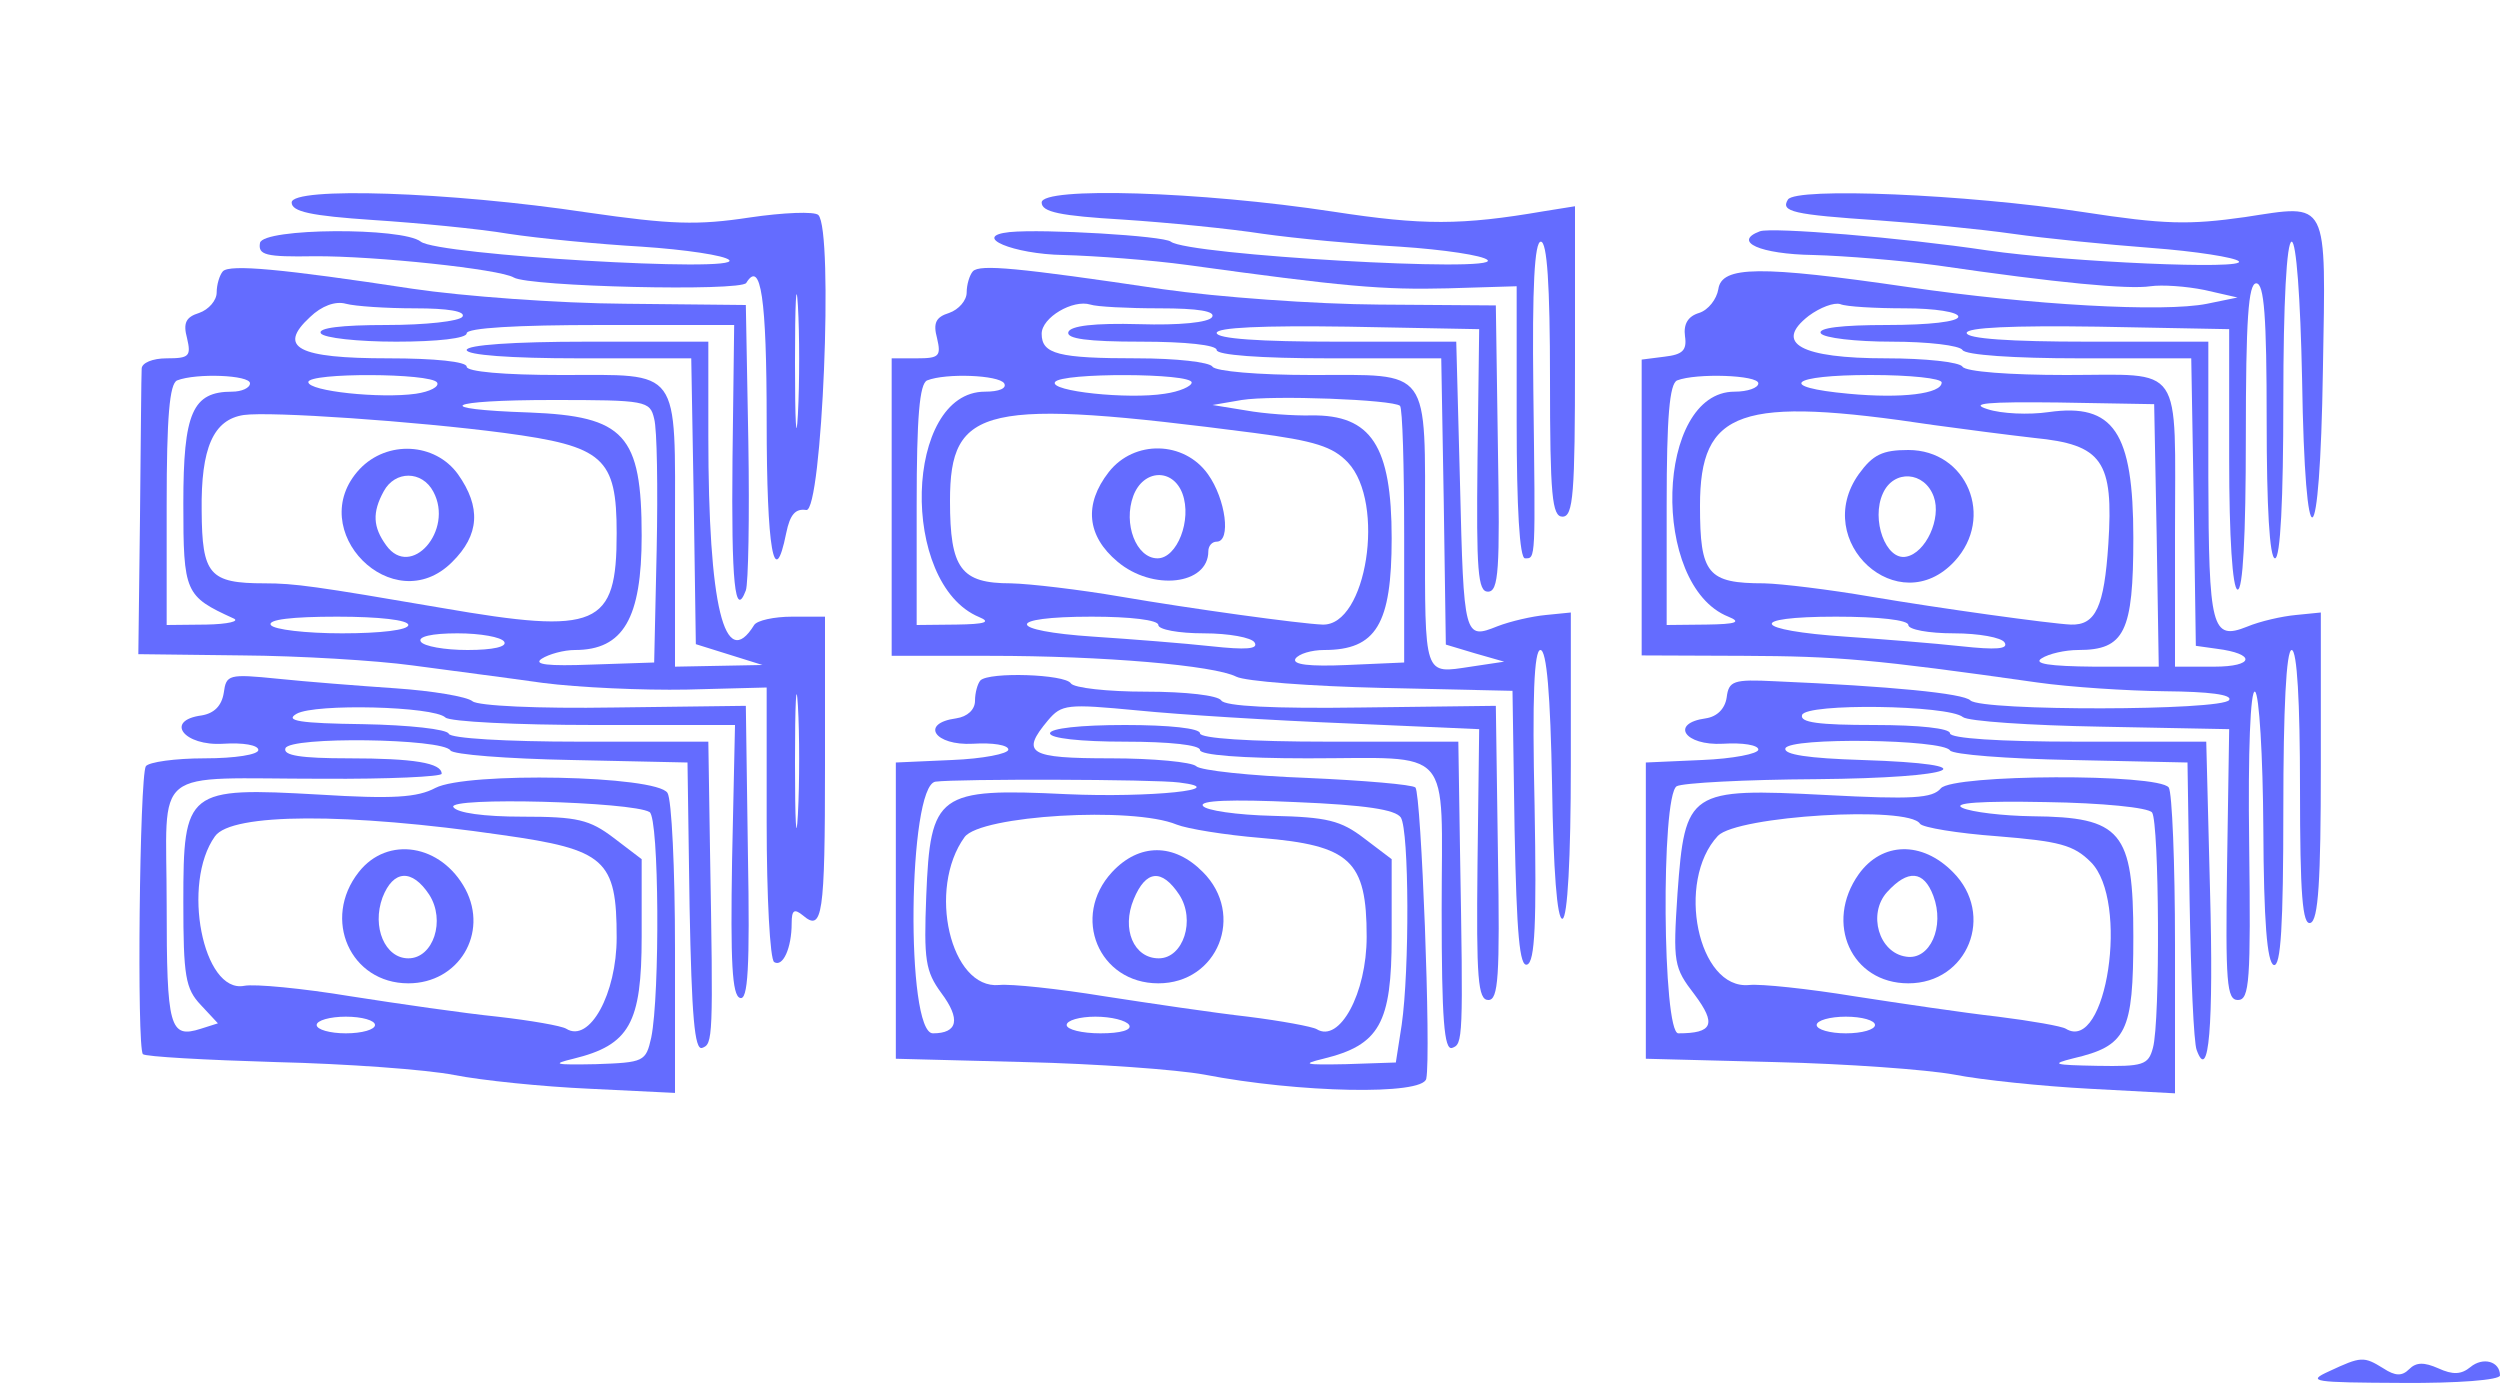
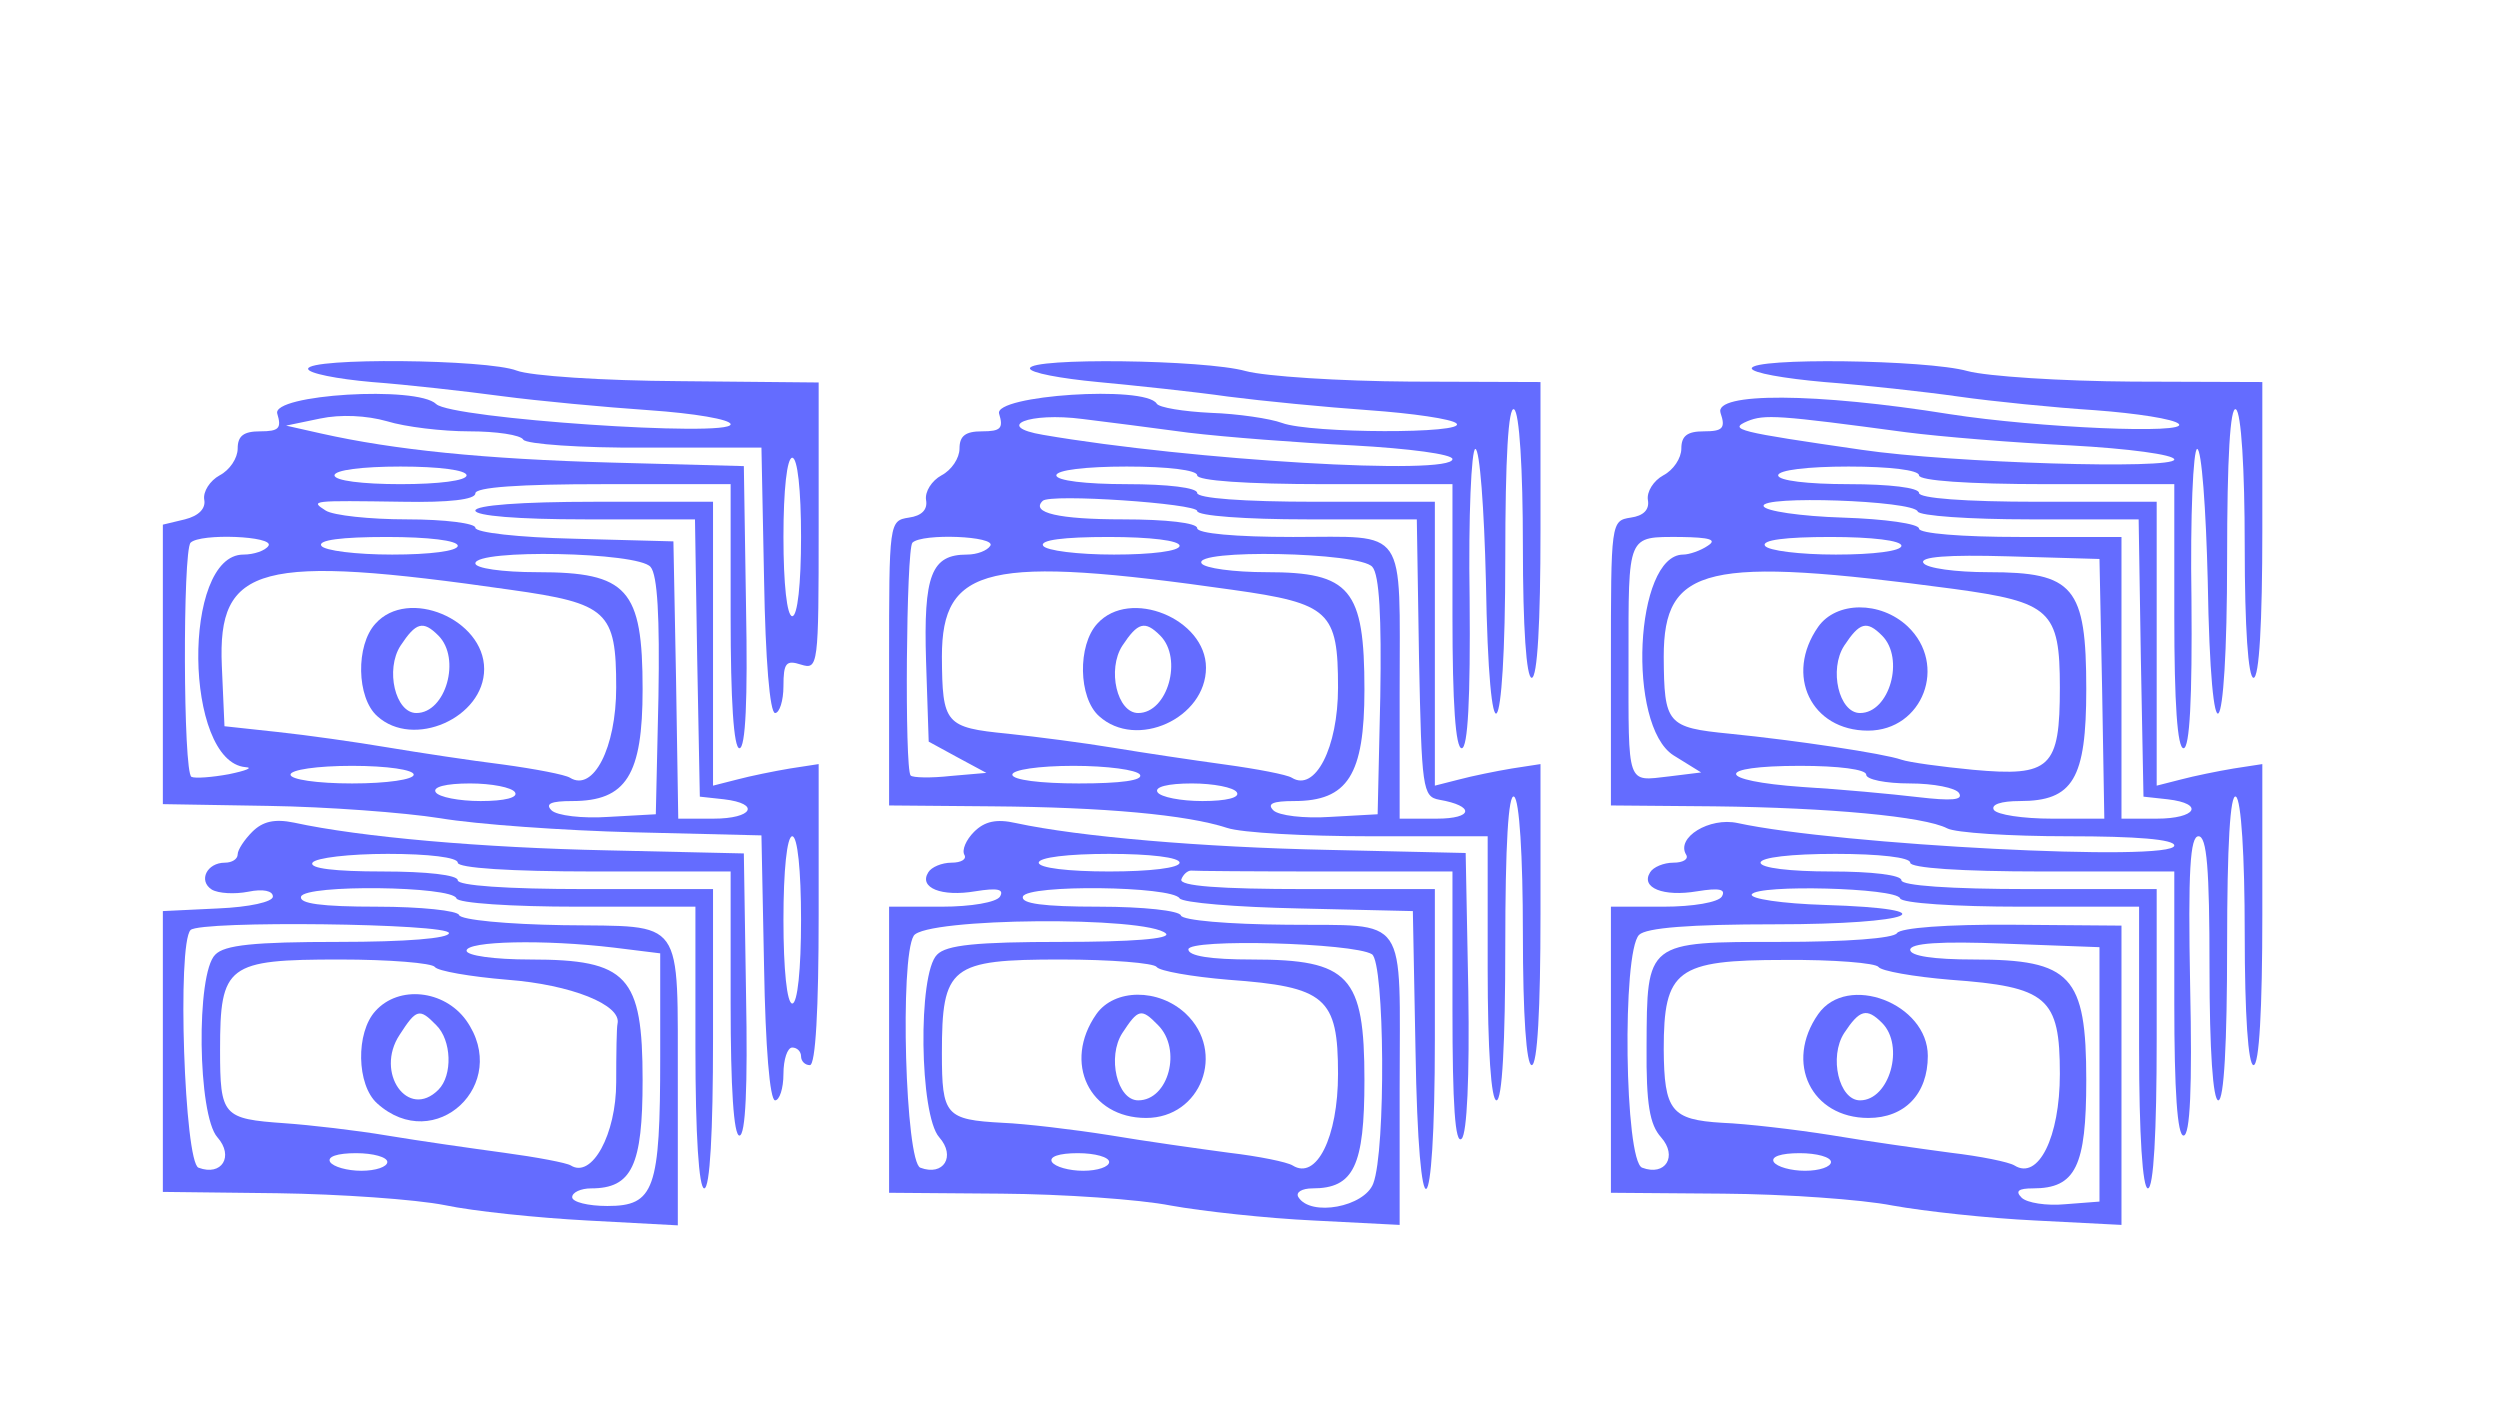
- <svg xmlns="http://www.w3.org/2000/svg" version="1.0" width="300pt" height="166pt" viewBox="0 0 300 166" preserveAspectRatio="xMidYMid meet">
-   <g transform="translate(0,166) scale(0.05,-0.05)" fill="#646cff" stroke="none">
-     <path d="M700 2834 c0 -22 46 -32 195 -42 107 -7 254 -21 325 -33 72 -11 216 -25 320 -31 105 -7 199 -21 210 -32 31 -31 -701 12 -740 44 -44 35 -379 33 -386 -3 -5 -29 13 -34 130 -32 146 1 446 -31 479 -51 36 -22 545 -34 558 -13 35 57 49 -36 49 -332 0 -307 18 -412 47 -268 9 44 22 59 48 55 38 -7 66 671 29 708 -9 9 -84 6 -165 -6 -125 -19 -188 -17 -389 12 -332 50 -710 62 -710 24z m1215 -508 c-4 -75 -7 -19 -7 124 0 143 3 204 7 136 4 -68 4 -185 0 -260z" />
-     <path d="M2500 2834 c0 -23 44 -32 195 -41 107 -7 258 -22 335 -34 77 -11 226 -25 330 -31 105 -7 199 -21 210 -32 32 -31 -720 12 -760 44 -17 14 -305 31 -387 23 -94 -10 9 -53 129 -55 76 -2 210 -12 298 -24 376 -52 469 -60 625 -56 l165 5 0 -326 c0 -205 7 -327 20 -327 26 0 25 -9 20 405 -3 248 3 355 18 355 15 0 22 -103 22 -330 0 -280 5 -330 30 -330 26 0 30 55 30 373 l0 372 -75 -12 c-198 -34 -290 -34 -505 -1 -321 49 -700 60 -700 22z" />
-     <path d="M4291 2841 c-18 -29 11 -36 219 -50 99 -7 243 -21 320 -32 77 -11 227 -26 333 -34 107 -8 201 -23 210 -32 21 -21 -409 -2 -603 26 -207 31 -516 56 -546 46 -67 -25 0 -55 128 -57 76 -2 210 -13 298 -25 287 -42 459 -58 511 -50 28 4 86 0 130 -9 l79 -18 -73 -15 c-104 -21 -423 -3 -717 40 -357 52 -448 51 -456 -5 -4 -24 -24 -50 -46 -57 -27 -8 -38 -27 -34 -56 5 -34 -6 -44 -49 -49 l-55 -7 0 -355 0 -355 245 -1 c226 -1 310 -8 705 -64 77 -11 215 -20 306 -21 106 -1 162 -8 154 -21 -16 -26 -595 -27 -621 -1 -17 17 -191 34 -469 46 -100 5 -111 1 -116 -39 -4 -27 -23 -46 -50 -50 -87 -12 -51 -66 41 -61 47 3 85 -3 85 -14 0 -10 -61 -22 -135 -25 l-135 -6 0 -355 0 -356 310 -8 c171 -4 364 -18 430 -30 66 -13 212 -28 325 -34 l205 -11 0 357 c0 196 -7 366 -15 377 -25 34 -518 32 -547 -2 -20 -24 -68 -27 -276 -16 -329 17 -338 11 -356 -236 -11 -167 -9 -178 41 -243 53 -71 44 -93 -39 -93 -38 0 -42 569 -4 593 14 8 164 16 335 17 342 3 421 36 110 46 -129 4 -189 13 -184 28 9 27 379 22 395 -5 7 -10 137 -20 291 -23 l279 -6 5 -330 c3 -181 10 -343 17 -360 29 -80 41 55 32 385 l-9 355 -307 0 c-192 0 -308 8 -308 20 0 12 -74 20 -182 20 -133 0 -179 6 -173 24 9 29 351 24 386 -5 12 -10 161 -20 330 -23 l309 -6 -5 -325 c-4 -284 -1 -325 26 -325 28 0 31 46 27 375 -3 222 3 371 14 365 10 -5 19 -154 20 -329 1 -222 9 -321 25 -327 17 -5 23 94 23 374 0 241 7 382 20 382 13 0 20 -124 20 -332 0 -256 6 -329 25 -323 19 6 25 100 25 377 l0 368 -60 -6 c-33 -3 -86 -15 -117 -28 -85 -34 -92 -5 -93 359 l0 325 -290 0 c-185 0 -290 7 -290 21 0 13 110 18 315 15 l315 -6 0 -310 c0 -190 8 -312 20 -315 13 -3 20 129 20 365 0 283 6 370 25 370 19 0 25 -79 25 -330 0 -207 7 -330 20 -330 13 0 20 140 20 380 0 234 8 380 20 380 11 0 21 -133 25 -330 7 -454 43 -438 50 23 7 414 16 397 -187 366 -134 -19 -193 -18 -388 12 -281 43 -691 60 -709 30z m281 -261 c72 0 128 -9 128 -20 0 -12 -70 -20 -171 -20 -109 0 -167 -7 -159 -20 7 -11 83 -20 170 -20 87 0 163 -9 170 -20 7 -12 123 -20 281 -20 l268 0 6 -345 5 -345 50 -7 c95 -12 91 -43 -6 -43 l-94 0 0 318 c0 417 24 382 -261 382 -136 0 -242 8 -249 20 -7 11 -89 20 -183 20 -205 0 -271 36 -186 102 27 20 61 33 76 28 14 -6 84 -10 155 -10z m-352 -180 c0 -11 -26 -20 -57 -20 -190 0 -203 -465 -15 -540 32 -13 20 -18 -53 -19 l-95 -1 0 288 c0 212 7 291 25 299 46 18 195 13 195 -7z m440 2 c0 -27 -95 -39 -223 -27 -175 16 -141 45 53 45 94 0 170 -8 170 -18z m516 -367 l5 -315 -155 0 c-108 1 -147 7 -126 20 17 11 56 20 88 20 111 0 132 43 132 269 0 254 -47 324 -203 302 -48 -7 -114 -4 -147 7 -45 14 -1 18 170 16 l230 -4 6 -315z m-536 265 c72 -10 181 -24 242 -31 164 -16 191 -55 178 -255 -10 -150 -30 -195 -90 -193 -48 2 -315 39 -480 67 -99 17 -214 31 -256 32 -136 0 -154 22 -154 186 0 231 95 264 560 194z m-60 -480 c0 -11 49 -20 109 -20 60 0 115 -10 122 -22 10 -16 -21 -18 -104 -9 -64 7 -189 17 -277 23 -224 15 -241 48 -24 48 103 0 174 -8 174 -20z m585 -450 c17 -24 20 -501 2 -565 -11 -41 -23 -45 -134 -43 -104 2 -113 4 -57 18 128 30 144 62 144 292 0 253 -28 287 -243 289 -70 1 -145 10 -167 20 -26 12 43 17 200 14 135 -2 246 -13 255 -25z m-557 -27 c6 -9 90 -23 186 -30 149 -12 183 -21 224 -62 93 -93 38 -460 -60 -400 -9 6 -83 19 -163 29 -80 9 -235 32 -345 49 -110 18 -224 30 -252 27 -123 -12 -177 249 -75 358 46 48 458 73 485 29z m-108 -483 c0 -11 -31 -20 -70 -20 -38 0 -70 9 -70 20 0 11 32 20 70 20 39 0 70 -9 70 -20z" />
-     <path d="M4461 2182 c-115 -162 96 -354 230 -209 97 105 30 267 -111 267 -62 0 -85 -11 -119 -58z m180 -54 c19 -52 -19 -135 -66 -144 -49 -10 -85 89 -56 152 26 58 100 53 122 -8z" />
-     <path d="M4461 1222 c-83 -117 -18 -262 119 -262 143 0 209 165 107 267 -74 75 -170 73 -226 -5z m179 -52 c28 -74 -8 -155 -65 -146 -66 9 -93 103 -46 155 50 55 88 52 111 -9z" />
-     <path d="M535 2669 c-8 -9 -15 -32 -15 -51 0 -19 -19 -41 -42 -49 -32 -10 -39 -24 -29 -61 10 -43 5 -48 -49 -48 -34 0 -60 -11 -60 -25 -1 -14 -2 -173 -4 -355 l-4 -330 249 -3 c137 -1 321 -12 409 -24 88 -12 229 -30 313 -42 85 -11 240 -18 345 -16 l192 5 0 -324 c0 -178 8 -329 18 -335 21 -13 42 34 42 93 0 32 6 36 27 19 47 -40 53 -2 53 360 l0 357 -79 0 c-43 0 -84 -9 -91 -20 -71 -115 -110 45 -110 453 l0 227 -290 0 c-180 0 -290 -8 -290 -20 0 -12 103 -20 270 -20 l269 0 6 -343 5 -343 80 -25 80 -25 -105 -2 -105 -2 0 326 c0 397 17 374 -274 374 -137 0 -226 8 -226 20 0 12 -76 20 -188 20 -218 0 -267 26 -188 99 28 27 61 39 86 32 22 -6 97 -11 166 -11 79 0 122 -7 114 -20 -7 -11 -89 -20 -182 -20 -109 0 -166 -7 -158 -20 7 -11 88 -20 181 -20 99 0 169 8 169 20 0 13 120 20 321 20 l321 0 -4 -321 c-3 -299 6 -385 32 -316 6 16 9 176 6 357 l-6 328 -290 3 c-159 1 -389 18 -510 36 -315 48 -438 59 -455 42z m65 -269 c0 -11 -20 -20 -43 -20 -95 0 -117 -50 -117 -268 0 -215 4 -223 120 -276 17 -7 -13 -14 -65 -15 l-95 -1 0 288 c0 212 7 291 25 299 46 18 175 13 175 -7z m449 2 c6 -10 -17 -22 -51 -27 -85 -12 -258 6 -258 28 0 23 294 22 309 -1z m521 -87 c7 -25 9 -166 6 -315 l-6 -270 -150 -5 c-105 -4 -141 0 -120 14 17 11 53 21 80 21 116 0 160 76 160 274 0 243 -41 287 -269 296 -241 8 -202 30 55 30 225 0 234 -2 244 -45z m-360 -34 c239 -32 270 -59 270 -241 0 -224 -45 -244 -420 -179 -303 52 -353 59 -425 59 -133 0 -150 21 -151 174 -2 151 28 219 101 230 64 9 412 -15 625 -43z m-230 -461 c0 -12 -66 -20 -159 -20 -87 0 -164 9 -171 20 -8 13 50 20 159 20 101 0 171 -8 171 -20z m230 -40 c8 -12 -26 -20 -88 -20 -55 0 -105 9 -112 20 -8 12 26 20 88 20 55 0 105 -9 112 -20z m705 -414 c-4 -75 -7 -19 -7 124 0 143 3 204 7 136 4 -68 4 -185 0 -260z" />
-     <path d="M863 2194 c-136 -146 81 -364 222 -223 66 65 70 132 14 211 -55 76 -170 82 -236 12z m177 -54 c50 -93 -54 -211 -113 -129 -32 44 -34 79 -6 130 27 50 92 50 119 -1z" />
-     <path d="M2335 2669 c-8 -9 -15 -32 -15 -51 0 -19 -19 -41 -42 -49 -32 -10 -39 -24 -29 -61 10 -43 5 -48 -49 -48 l-60 0 0 -357 0 -357 235 0 c275 0 539 -23 592 -50 21 -11 178 -23 350 -27 l313 -7 5 -333 c5 -251 12 -330 30 -324 19 6 23 99 18 382 -6 261 -1 373 14 373 15 0 24 -106 28 -325 3 -204 12 -323 25 -320 12 3 20 143 20 370 l0 365 -60 -6 c-33 -3 -85 -15 -116 -27 -80 -32 -81 -29 -90 343 l-9 340 -288 0 c-183 0 -287 7 -287 21 0 13 110 18 315 15 l315 -6 -4 -315 c-3 -266 1 -315 25 -315 26 0 29 52 24 344 l-5 343 -280 2 c-154 1 -388 18 -520 37 -350 52 -438 60 -455 43z m448 -89 c93 0 135 -7 126 -21 -8 -13 -78 -20 -175 -17 -108 3 -165 -4 -170 -19 -5 -16 46 -23 174 -23 108 0 182 -8 182 -20 0 -12 103 -20 270 -20 l269 0 6 -344 5 -343 70 -21 70 -20 -80 -12 c-114 -17 -110 -29 -110 327 0 396 17 373 -273 373 -128 0 -230 9 -237 20 -7 11 -88 20 -180 20 -190 0 -230 10 -230 59 0 39 75 83 117 70 14 -5 89 -9 166 -9z m-373 -180 c7 -12 -12 -20 -46 -20 -194 0 -206 -461 -14 -541 29 -12 15 -17 -55 -18 l-95 -1 0 288 c0 212 7 291 25 299 45 18 172 13 185 -7z m450 2 c0 -9 -29 -22 -65 -27 -88 -14 -277 6 -263 28 14 23 328 22 328 -1z m500 -56 c6 -5 10 -146 10 -313 l0 -303 -137 -6 c-91 -4 -132 1 -124 15 8 12 39 21 69 21 125 0 162 62 162 268 0 222 -49 297 -193 295 -42 -1 -113 4 -157 12 l-80 13 70 12 c74 12 363 1 380 -14z m-350 -65 c146 -19 189 -33 225 -71 91 -97 45 -393 -61 -389 -54 2 -315 38 -484 67 -99 17 -218 31 -264 32 -120 0 -146 35 -146 198 0 229 82 247 730 163z m-230 -461 c0 -11 49 -20 109 -20 60 0 115 -10 122 -22 10 -16 -21 -18 -104 -9 -64 7 -191 17 -282 23 -211 14 -215 48 -5 48 93 0 160 -8 160 -20z" />
-     <path d="M2661 2187 c-60 -77 -53 -153 21 -215 84 -71 218 -56 218 25 0 13 9 23 20 23 35 0 22 102 -21 162 -57 80 -177 83 -238 5z m177 -52 c23 -63 -13 -155 -60 -155 -51 0 -83 83 -58 150 24 64 95 67 118 5z" />
-     <path d="M537 1657 c-5 -31 -23 -49 -53 -54 -90 -12 -43 -74 52 -68 47 3 84 -3 84 -15 0 -11 -55 -20 -129 -20 -71 0 -134 -9 -141 -19 -15 -25 -22 -676 -7 -691 6 -6 150 -14 319 -19 169 -4 362 -18 428 -31 66 -13 212 -28 325 -33 l205 -10 0 347 c0 190 -8 358 -18 373 -26 42 -482 51 -557 12 -43 -23 -102 -27 -279 -16 -318 18 -326 12 -326 -257 0 -179 5 -209 42 -248 l41 -44 -41 -13 c-75 -24 -82 2 -82 298 0 338 -44 302 375 302 157 -1 285 5 285 12 0 26 -67 37 -223 37 -116 0 -158 7 -152 24 9 29 378 24 396 -5 6 -10 136 -20 290 -23 l279 -6 5 -347 c5 -262 12 -344 30 -338 26 9 27 20 19 475 l-4 260 -308 0 c-179 0 -311 8 -315 19 -4 11 -96 21 -205 23 -153 2 -190 8 -160 25 44 25 329 18 357 -9 10 -10 171 -18 357 -18 l338 0 -7 -324 c-4 -245 0 -325 19 -331 19 -7 24 70 19 346 l-5 355 -316 -4 c-184 -3 -327 4 -340 15 -13 11 -96 25 -184 31 -88 6 -216 16 -283 23 -119 12 -124 10 -130 -34z m1022 -286 c23 -14 25 -438 4 -541 -13 -58 -17 -60 -133 -64 -98 -2 -108 0 -54 13 135 33 164 85 164 293 l0 186 -67 51 c-58 44 -87 51 -219 51 -93 0 -157 9 -166 23 -15 25 430 13 471 -12z m-354 -55 c248 -35 275 -59 275 -246 0 -135 -65 -254 -121 -219 -11 7 -86 20 -165 29 -79 8 -238 31 -353 49 -115 19 -230 30 -255 25 -99 -19 -151 246 -70 359 40 56 317 57 689 3z m-305 -456 c0 -11 -31 -20 -70 -20 -38 0 -70 9 -70 20 0 11 32 20 70 20 39 0 70 -9 70 -20z" />
-     <path d="M861 1227 c-89 -113 -20 -267 119 -267 121 0 193 120 137 226 -58 108 -187 129 -256 41z m169 -54 c40 -62 10 -153 -50 -153 -56 0 -88 75 -62 146 26 67 71 69 112 7z" />
-     <path d="M2353 1687 c-7 -8 -13 -30 -13 -49 0 -21 -18 -38 -45 -42 -88 -12 -52 -66 40 -61 47 3 85 -3 85 -14 0 -10 -61 -22 -135 -25 l-135 -6 0 -355 0 -356 310 -8 c171 -4 364 -18 430 -30 227 -44 525 -50 533 -10 12 57 -12 685 -26 699 -7 7 -124 17 -260 23 -136 5 -256 18 -266 28 -10 10 -103 19 -205 19 -198 0 -217 12 -151 91 33 39 46 40 215 24 99 -10 324 -24 500 -31 l320 -14 -4 -325 c-3 -274 1 -325 26 -325 24 0 28 54 23 353 l-5 353 -323 -4 c-210 -3 -328 3 -336 17 -8 12 -84 21 -181 21 -92 0 -173 9 -180 20 -14 22 -196 28 -217 7z m477 -245 c131 -16 -69 -37 -270 -28 -310 15 -327 2 -337 -244 -6 -154 -2 -181 36 -233 47 -63 40 -97 -20 -97 -66 0 -60 594 6 604 52 7 525 6 585 -2z m532 -84 c20 -32 21 -366 2 -498 l-14 -90 -120 -4 c-98 -2 -108 0 -54 13 135 33 164 85 164 293 l0 186 -66 50 c-56 43 -89 51 -220 54 -85 2 -161 13 -167 24 -9 13 67 16 222 9 169 -7 240 -18 253 -37z m-538 -17 c25 -10 116 -25 202 -32 215 -18 254 -54 254 -237 0 -136 -65 -256 -120 -222 -10 6 -85 20 -165 30 -80 9 -235 32 -345 49 -110 18 -224 30 -252 27 -117 -11 -173 231 -83 355 38 52 403 74 509 30z m-114 -481 c7 -12 -20 -20 -69 -20 -44 0 -81 9 -81 20 0 11 31 20 69 20 38 0 74 -9 81 -20z" />
-     <path d="M2669 1227 c-99 -107 -32 -267 111 -267 143 0 209 165 107 267 -69 70 -153 70 -218 0z m161 -54 c40 -61 10 -153 -49 -153 -60 0 -90 70 -60 142 29 70 67 74 109 11z" />
-     <path d="M2520 1560 c0 -12 73 -20 180 -20 107 0 180 -8 180 -20 0 -12 99 -20 258 -20 355 0 322 37 322 -364 0 -263 6 -337 25 -331 26 9 27 18 19 475 l-4 260 -310 0 c-193 0 -310 8 -310 20 0 12 -73 20 -180 20 -107 0 -180 -8 -180 -20z" />
-     <path d="M5590 29 c-55 -25 -40 -27 175 -28 134 -1 235 7 235 18 0 34 -41 45 -71 20 -22 -18 -42 -19 -77 -3 -34 15 -53 15 -70 -2 -17 -17 -33 -17 -62 2 -47 29 -53 29 -130 -7z" />
+ <svg xmlns="http://www.w3.org/2000/svg" version="1.0" width="284pt" height="162pt" viewBox="0 0 284 162" preserveAspectRatio="xMidYMid meet">
+   <g transform="translate(0,162) scale(0.05,-0.05)" fill="#646cff" stroke="none">
+     <path d="M700 2402 c0 -10 65 -23 145 -30 80 -6 213 -21 295 -32 83 -11 233 -25 335 -32 102 -7 185 -21 185 -32 0 -30 -635 13 -669 46 -43 42 -375 22 -361 -22 10 -33 4 -40 -39 -40 -37 0 -51 -10 -51 -39 0 -22 -18 -49 -41 -61 -22 -12 -38 -37 -35 -55 4 -20 -12 -37 -44 -45 l-50 -12 0 -317 0 -318 240 -4 c132 -2 308 -15 390 -28 83 -14 281 -28 440 -32 l290 -7 6 -301 c3 -178 13 -301 25 -301 10 0 19 27 19 60 0 33 9 60 20 60 11 0 20 -9 20 -20 0 -11 9 -20 20 -20 13 0 20 127 20 342 l0 342 -65 -10 c-36 -6 -90 -17 -120 -25 l-55 -14 0 323 0 322 -270 0 c-167 0 -270 -8 -270 -20 0 -12 96 -20 249 -20 l250 0 5 -315 6 -315 55 -6 c84 -10 65 -44 -24 -44 l-80 0 -5 315 -6 315 -225 6 c-128 3 -225 14 -225 25 0 10 -69 19 -155 19 -85 0 -168 9 -185 20 -36 23 -34 23 175 20 105 -2 165 5 165 19 0 14 99 21 290 21 l290 0 0 -300 c0 -192 7 -300 20 -300 14 0 19 111 15 320 l-5 321 -300 8 c-291 8 -495 29 -660 66 l-80 18 77 16 c47 10 106 7 152 -6 42 -13 126 -23 187 -23 61 0 117 -8 123 -19 7 -10 131 -19 276 -18 l265 0 6 -302 c3 -178 13 -301 25 -301 10 0 19 28 19 61 0 53 6 60 40 49 39 -12 40 -4 40 314 l0 327 -315 3 c-176 1 -340 12 -371 24 -67 26 -474 30 -474 4z m1120 -382 c0 -107 -8 -180 -20 -180 -12 0 -20 73 -20 180 0 107 8 180 20 180 12 0 20 -73 20 -180z m-760 140 c0 -12 -63 -20 -150 -20 -87 0 -150 8 -150 20 0 12 63 20 150 20 87 0 150 -8 150 -20z m-450 -160 c-7 -11 -33 -20 -57 -20 -140 0 -135 -471 5 -483 18 -1 1 -8 -38 -16 -38 -7 -77 -10 -85 -6 -19 9 -20 513 -2 532 22 22 191 15 177 -7z m430 0 c0 -12 -63 -20 -149 -20 -82 0 -154 9 -161 20 -8 13 46 20 149 20 94 0 161 -8 161 -20z m438 -48 c16 -18 21 -115 18 -295 l-6 -267 -108 -6 c-59 -4 -117 3 -129 15 -15 15 -1 21 47 21 123 0 160 59 160 254 0 228 -34 266 -239 266 -81 0 -141 9 -141 20 0 33 370 26 398 -8z m-318 -52 c221 -31 240 -49 240 -222 0 -137 -52 -238 -105 -205 -11 7 -79 20 -152 30 -73 9 -191 27 -263 39 -71 12 -184 28 -250 35 l-120 13 -6 137 c-10 230 85 255 656 173z m-220 -420 c0 -11 -60 -20 -140 -20 -80 0 -140 9 -140 20 0 11 60 20 140 20 80 0 140 -9 140 -20z m230 -40 c8 -12 -23 -20 -78 -20 -49 0 -95 9 -102 20 -8 12 23 20 78 20 49 0 95 -9 102 -20z m650 -290 c0 -113 -8 -190 -20 -190 -12 0 -20 77 -20 190 0 113 8 190 20 190 12 0 20 -77 20 -190z" />
+     <path d="M853 1823 c-45 -49 -43 -168 4 -210 82 -75 243 -4 243 107 0 113 -173 186 -247 103z m143 -27 c52 -52 17 -176 -50 -176 -48 0 -71 99 -36 153 35 53 51 58 86 23z" />
+     <path d="M2340 2403 c0 -10 70 -23 155 -31 85 -8 218 -22 295 -33 77 -10 221 -24 320 -31 99 -7 189 -20 199 -30 26 -24 -332 -23 -396 1 -27 10 -101 21 -162 23 -62 3 -118 12 -123 21 -26 42 -371 19 -358 -23 10 -33 4 -40 -39 -40 -37 0 -51 -10 -51 -39 0 -22 -18 -49 -41 -61 -22 -12 -38 -37 -35 -56 4 -22 -10 -36 -39 -40 -45 -7 -45 -10 -45 -330 l0 -324 235 -2 c254 -2 441 -19 533 -49 32 -11 178 -19 325 -19 l267 0 0 -300 c0 -187 8 -300 20 -300 13 0 20 130 20 351 0 229 7 347 20 339 12 -7 20 -134 20 -311 0 -186 8 -299 20 -299 13 0 20 127 20 342 l0 342 -65 -10 c-36 -6 -90 -17 -120 -25 l-55 -14 0 323 0 322 -270 0 c-167 0 -270 8 -270 20 0 12 -67 20 -160 20 -93 0 -160 8 -160 20 0 12 67 20 160 20 93 0 160 -8 160 -20 0 -12 110 -20 290 -20 l290 0 0 -300 c0 -198 7 -300 21 -300 14 0 20 112 18 340 -3 187 4 340 13 340 10 0 20 -135 24 -300 7 -430 44 -388 44 51 0 229 7 347 20 339 12 -7 20 -134 20 -311 0 -186 8 -299 20 -299 13 0 20 125 20 336 l0 336 -295 1 c-162 1 -331 12 -375 24 -93 26 -490 31 -490 6z m360 -146 c83 -10 251 -23 375 -29 127 -7 225 -20 225 -31 0 -38 -593 -3 -930 55 -113 19 -33 52 90 36 50 -6 158 -20 240 -31z m20 -178 c0 -11 110 -19 249 -19 l250 0 5 -315 c6 -297 8 -315 46 -322 81 -14 78 -43 -6 -43 l-84 0 0 288 c0 381 20 352 -242 352 -132 0 -218 8 -218 20 0 12 -70 20 -169 20 -146 0 -210 15 -182 42 16 17 351 -6 351 -23z m-470 -79 c-7 -11 -30 -20 -53 -20 -81 0 -99 -46 -93 -242 l6 -183 66 -36 65 -35 -81 -7 c-45 -5 -86 -4 -91 1 -14 14 -10 514 4 529 22 22 191 15 177 -7z m430 0 c0 -12 -63 -20 -149 -20 -82 0 -154 9 -161 20 -8 13 46 20 149 20 94 0 161 -8 161 -20z m438 -48 c16 -18 21 -115 18 -295 l-6 -267 -108 -6 c-59 -4 -117 3 -129 15 -15 15 -1 21 47 21 122 0 160 59 160 253 0 229 -32 267 -222 267 -75 0 -141 9 -148 20 -21 33 360 26 388 -8z m-318 -52 c221 -31 240 -49 240 -222 0 -137 -52 -238 -105 -205 -11 7 -79 20 -152 30 -73 10 -187 27 -253 38 -66 11 -174 25 -240 32 -143 14 -149 22 -150 175 0 207 105 231 660 152z m-210 -420 c8 -13 -43 -20 -139 -20 -87 0 -151 8 -151 20 0 11 60 20 139 20 76 0 144 -9 151 -20z m220 -40 c8 -12 -23 -20 -78 -20 -49 0 -95 9 -102 20 -8 12 23 20 78 20 49 0 95 -9 102 -20z" />
+     <path d="M2493 1823 c-45 -49 -43 -168 4 -210 85 -77 243 -5 243 110 0 111 -173 182 -247 100z m143 -27 c52 -52 17 -176 -50 -176 -48 0 -71 99 -36 153 35 53 51 58 86 23z" />
+     <path d="M3980 2403 c0 -10 74 -23 165 -31 91 -7 228 -22 305 -33 77 -11 217 -25 310 -31 94 -7 179 -20 190 -31 25 -24 -321 -9 -520 22 -305 49 -536 50 -521 3 12 -35 5 -42 -38 -42 -37 0 -51 -10 -51 -39 0 -22 -18 -49 -41 -61 -22 -12 -38 -37 -35 -56 4 -22 -10 -36 -39 -40 -45 -7 -45 -10 -45 -330 l0 -324 235 -2 c261 -3 477 -23 529 -50 18 -10 142 -18 275 -18 155 0 241 -7 241 -21 0 -38 -761 1 -992 51 -64 14 -141 -33 -117 -72 6 -10 -7 -18 -29 -18 -22 0 -46 -10 -53 -22 -22 -35 30 -56 107 -43 50 8 66 5 56 -12 -8 -13 -65 -23 -133 -23 l-119 0 0 -325 0 -325 255 -2 c140 -1 314 -13 385 -27 72 -13 218 -29 325 -34 l195 -10 0 340 0 340 -249 2 c-148 1 -253 -7 -261 -19 -7 -12 -116 -20 -264 -20 -307 0 -304 2 -305 -238 -1 -131 7 -177 33 -206 38 -43 10 -89 -43 -69 -40 15 -46 490 -7 529 16 16 114 24 310 24 314 0 401 35 111 44 -96 3 -170 14 -165 24 13 23 328 15 337 -9 3 -11 126 -19 275 -19 l268 0 0 -320 c0 -200 8 -320 20 -320 13 0 20 127 20 340 l0 340 -290 0 c-180 0 -290 8 -290 20 0 12 -67 20 -160 20 -93 0 -160 8 -160 20 0 12 70 20 170 20 100 0 170 -8 170 -20 0 -12 113 -20 300 -20 l300 0 0 -300 c0 -199 7 -300 21 -300 15 0 20 109 15 340 -5 262 0 340 19 340 19 0 25 -73 25 -300 0 -187 8 -300 20 -300 13 0 20 130 20 351 0 229 7 347 20 339 12 -7 20 -134 20 -311 0 -186 8 -299 20 -299 13 0 20 127 20 342 l0 342 -65 -10 c-36 -6 -90 -17 -120 -25 l-55 -14 0 323 0 322 -270 0 c-167 0 -270 8 -270 20 0 12 -67 20 -160 20 -93 0 -160 8 -160 20 0 12 67 20 160 20 93 0 160 -8 160 -20 0 -12 110 -20 290 -20 l290 0 0 -300 c0 -198 7 -300 21 -300 14 0 20 112 18 340 -3 187 4 340 13 340 10 0 20 -135 24 -300 7 -430 44 -388 44 51 0 229 7 347 20 339 12 -7 20 -134 20 -311 0 -186 8 -299 20 -299 13 0 20 125 20 336 l0 336 -295 1 c-162 1 -331 12 -375 24 -93 26 -490 31 -490 6z m350 -145 c77 -10 246 -24 375 -30 130 -7 235 -21 235 -32 0 -23 -506 -8 -710 22 -283 41 -304 46 -260 65 39 16 70 14 360 -25z m27 -180 c3 -10 118 -18 254 -18 l248 0 5 -315 6 -315 55 -6 c85 -10 65 -44 -25 -44 l-80 0 0 320 0 320 -230 0 c-134 0 -230 8 -230 19 0 11 -78 22 -173 25 -96 3 -177 15 -180 26 -9 25 340 13 350 -12z m-477 -78 c-16 -11 -42 -20 -56 -20 -110 -1 -128 -388 -22 -456 l63 -39 -73 -9 c-97 -11 -92 -25 -92 264 0 289 -4 280 118 280 67 -1 84 -6 62 -20z m440 0 c0 -12 -63 -20 -149 -20 -82 0 -154 9 -161 20 -8 13 46 20 149 20 94 0 161 -8 161 -20z m456 -325 l5 -295 -119 0 c-66 0 -125 9 -132 20 -7 12 16 20 59 20 121 0 151 50 151 254 0 233 -28 266 -222 266 -75 0 -141 9 -148 21 -9 14 55 19 193 15 l207 -6 6 -295z m-337 227 c220 -30 241 -49 241 -224 0 -183 -21 -203 -197 -187 -73 7 -146 17 -163 23 -40 14 -240 44 -390 59 -143 14 -149 22 -150 175 0 207 97 229 659 154z m-199 -422 c0 -11 44 -20 99 -20 54 0 105 -10 112 -22 10 -16 -17 -18 -94 -9 -59 7 -177 18 -262 23 -198 14 -202 48 -5 48 87 0 150 -8 150 -20z m530 -681 l0 -289 -78 -6 c-42 -4 -87 3 -99 15 -15 15 -7 21 26 21 97 0 121 50 121 246 0 237 -34 274 -255 274 -92 0 -145 8 -145 22 0 15 67 20 215 14 l215 -8 0 -289z m-502 244 c6 -9 79 -22 163 -29 221 -16 249 -40 249 -214 0 -144 -49 -242 -103 -208 -13 8 -77 21 -145 29 -67 9 -189 26 -272 40 -82 13 -194 26 -247 28 -116 7 -132 27 -133 167 0 181 29 203 274 203 112 1 208 -7 214 -16z m-108 -443 c0 -11 -26 -20 -59 -20 -32 0 -64 9 -71 20 -7 12 16 20 59 20 39 0 71 -9 71 -20z" />
+     <path d="M4131 1816 c-77 -110 -16 -236 113 -236 125 0 182 150 90 237 -62 58 -162 57 -203 -1z m145 -20 c52 -52 17 -176 -50 -176 -48 0 -71 99 -36 153 35 53 51 58 86 23z" />
+     <path d="M4131 936 c-77 -110 -16 -236 114 -236 83 0 135 55 135 141 0 119 -183 189 -249 95z m145 -20 c52 -52 17 -176 -50 -176 -48 0 -71 99 -36 153 35 53 51 58 86 23z" />
+     <path d="M573 1350 c-18 -18 -33 -41 -33 -51 0 -11 -13 -19 -29 -19 -41 0 -61 -41 -30 -61 15 -9 52 -11 83 -5 34 7 56 2 56 -11 0 -12 -53 -24 -125 -27 l-125 -6 0 -319 0 -319 260 -3 c143 -2 314 -14 380 -27 66 -14 212 -29 325 -35 l205 -11 0 317 c-1 389 19 361 -260 365 -128 2 -233 12 -237 23 -3 10 -87 19 -186 19 -127 0 -178 7 -173 23 10 28 343 24 353 -4 3 -11 126 -19 275 -19 l268 0 0 -320 c0 -200 8 -320 20 -320 13 0 20 127 20 340 l0 340 -290 0 c-180 0 -290 8 -290 20 0 12 -70 20 -171 20 -109 0 -167 7 -159 20 7 11 84 20 171 20 93 0 159 -8 159 -20 0 -12 117 -20 310 -20 l310 0 0 -300 c0 -192 7 -300 20 -300 14 0 19 111 15 321 l-5 320 -310 7 c-286 6 -560 30 -712 63 -44 9 -71 3 -95 -21z m447 -230 c0 -12 -97 -20 -251 -20 -192 0 -259 -7 -280 -29 -44 -43 -40 -365 5 -415 38 -43 10 -89 -43 -69 -32 12 -49 509 -18 540 22 22 587 15 587 -7z m375 -33 l105 -13 0 -235 c0 -302 -13 -339 -120 -339 -44 0 -80 9 -80 20 0 11 20 20 43 20 93 0 117 52 117 246 0 237 -34 274 -255 274 -83 0 -145 9 -145 20 0 22 176 26 335 7z m-407 -44 c6 -9 80 -22 165 -29 144 -11 260 -57 250 -100 -2 -8 -3 -68 -3 -133 0 -118 -55 -219 -103 -189 -9 6 -78 19 -152 29 -74 10 -193 27 -265 39 -71 12 -176 24 -233 28 -141 10 -147 16 -147 167 0 193 16 205 272 205 113 0 210 -8 216 -17z m-108 -443 c0 -11 -26 -20 -59 -20 -32 0 -64 9 -71 20 -7 12 16 20 59 20 39 0 71 -9 71 -20z" />
+     <path d="M853 943 c-45 -49 -43 -168 4 -210 131 -118 305 44 202 189 -50 69 -153 80 -206 21z m138 -32 c35 -34 38 -114 5 -147 -69 -69 -145 39 -88 125 38 59 45 61 83 22z" />
+     <path d="M2213 1350 c-18 -18 -28 -41 -22 -52 6 -10 -7 -18 -29 -18 -22 0 -46 -10 -53 -22 -22 -35 30 -56 107 -43 50 8 66 5 56 -12 -8 -13 -65 -23 -133 -23 l-119 0 0 -325 0 -325 255 -2 c140 -1 314 -13 385 -27 72 -13 218 -29 325 -34 l195 -10 0 310 c0 403 24 369 -256 372 -134 1 -237 10 -241 21 -3 11 -86 20 -186 20 -127 0 -178 7 -173 23 10 28 339 24 356 -4 7 -10 128 -20 271 -23 l259 -6 6 -315 c7 -436 44 -415 44 25 l0 340 -292 0 c-199 0 -289 7 -284 22 4 11 14 20 22 20 7 -1 145 -2 304 -2 l290 0 0 -314 c0 -215 6 -308 21 -293 12 12 18 139 15 335 l-6 314 -310 7 c-290 6 -568 30 -712 61 -44 10 -71 4 -95 -20z m467 -70 c0 -12 -67 -20 -160 -20 -93 0 -160 8 -160 20 0 12 67 20 160 20 93 0 160 -8 160 -20z m-31 -161 c12 -12 -79 -19 -236 -19 -195 0 -263 -7 -284 -29 -44 -43 -40 -365 5 -415 38 -43 10 -89 -43 -69 -34 13 -47 476 -15 527 26 41 531 45 573 5z m468 -47 c29 -18 32 -446 3 -521 -20 -53 -142 -76 -170 -31 -7 11 8 20 32 20 94 0 118 51 118 246 0 237 -34 274 -255 274 -95 0 -145 8 -145 23 0 25 375 15 417 -11z m-489 -29 c6 -9 79 -22 163 -29 221 -16 249 -40 249 -214 0 -144 -49 -242 -103 -208 -13 8 -77 21 -145 29 -67 9 -189 26 -272 40 -82 13 -192 26 -242 28 -130 7 -138 17 -138 158 0 198 19 213 270 213 114 0 212 -8 218 -17z m-108 -443 c0 -11 -26 -20 -59 -20 -32 0 -64 9 -71 20 -7 12 16 20 59 20 39 0 71 -9 71 -20z" />
+     <path d="M2491 936 c-77 -110 -16 -236 113 -236 125 0 182 150 90 237 -62 58 -162 57 -203 -1z m140 -25 c55 -55 24 -171 -45 -171 -48 0 -71 99 -36 153 36 55 43 57 81 18z" />
  </g>
</svg>
